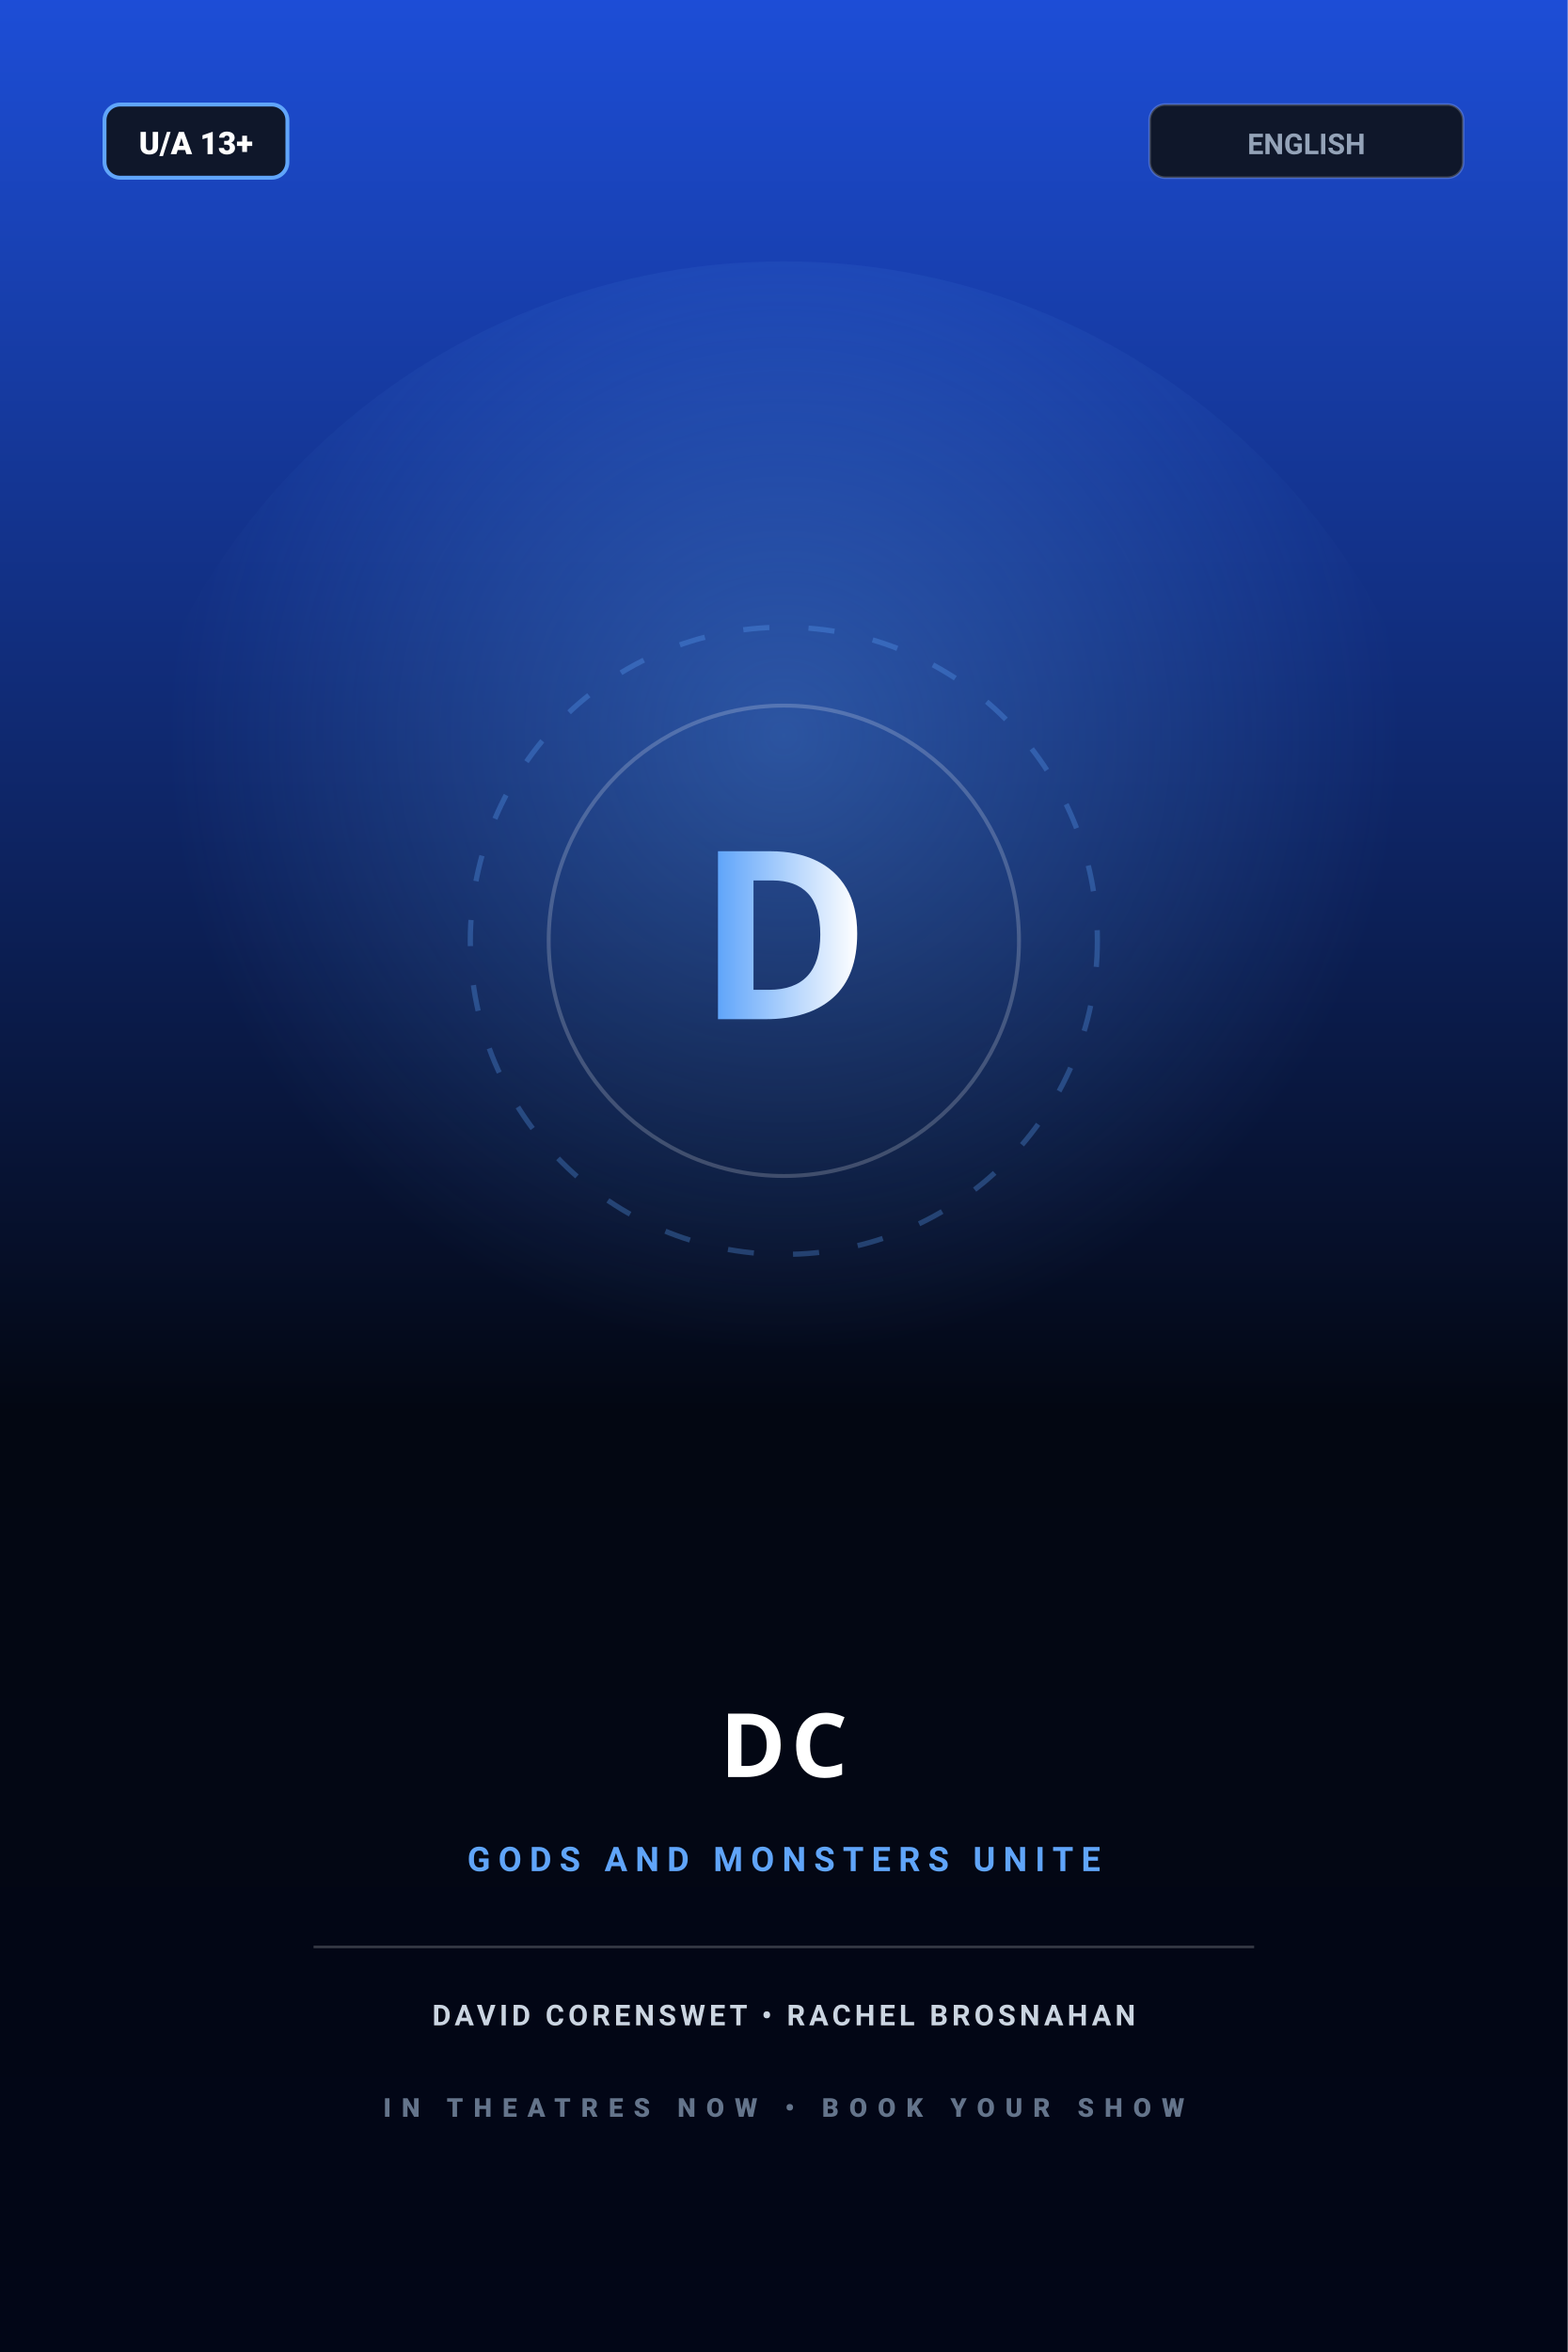
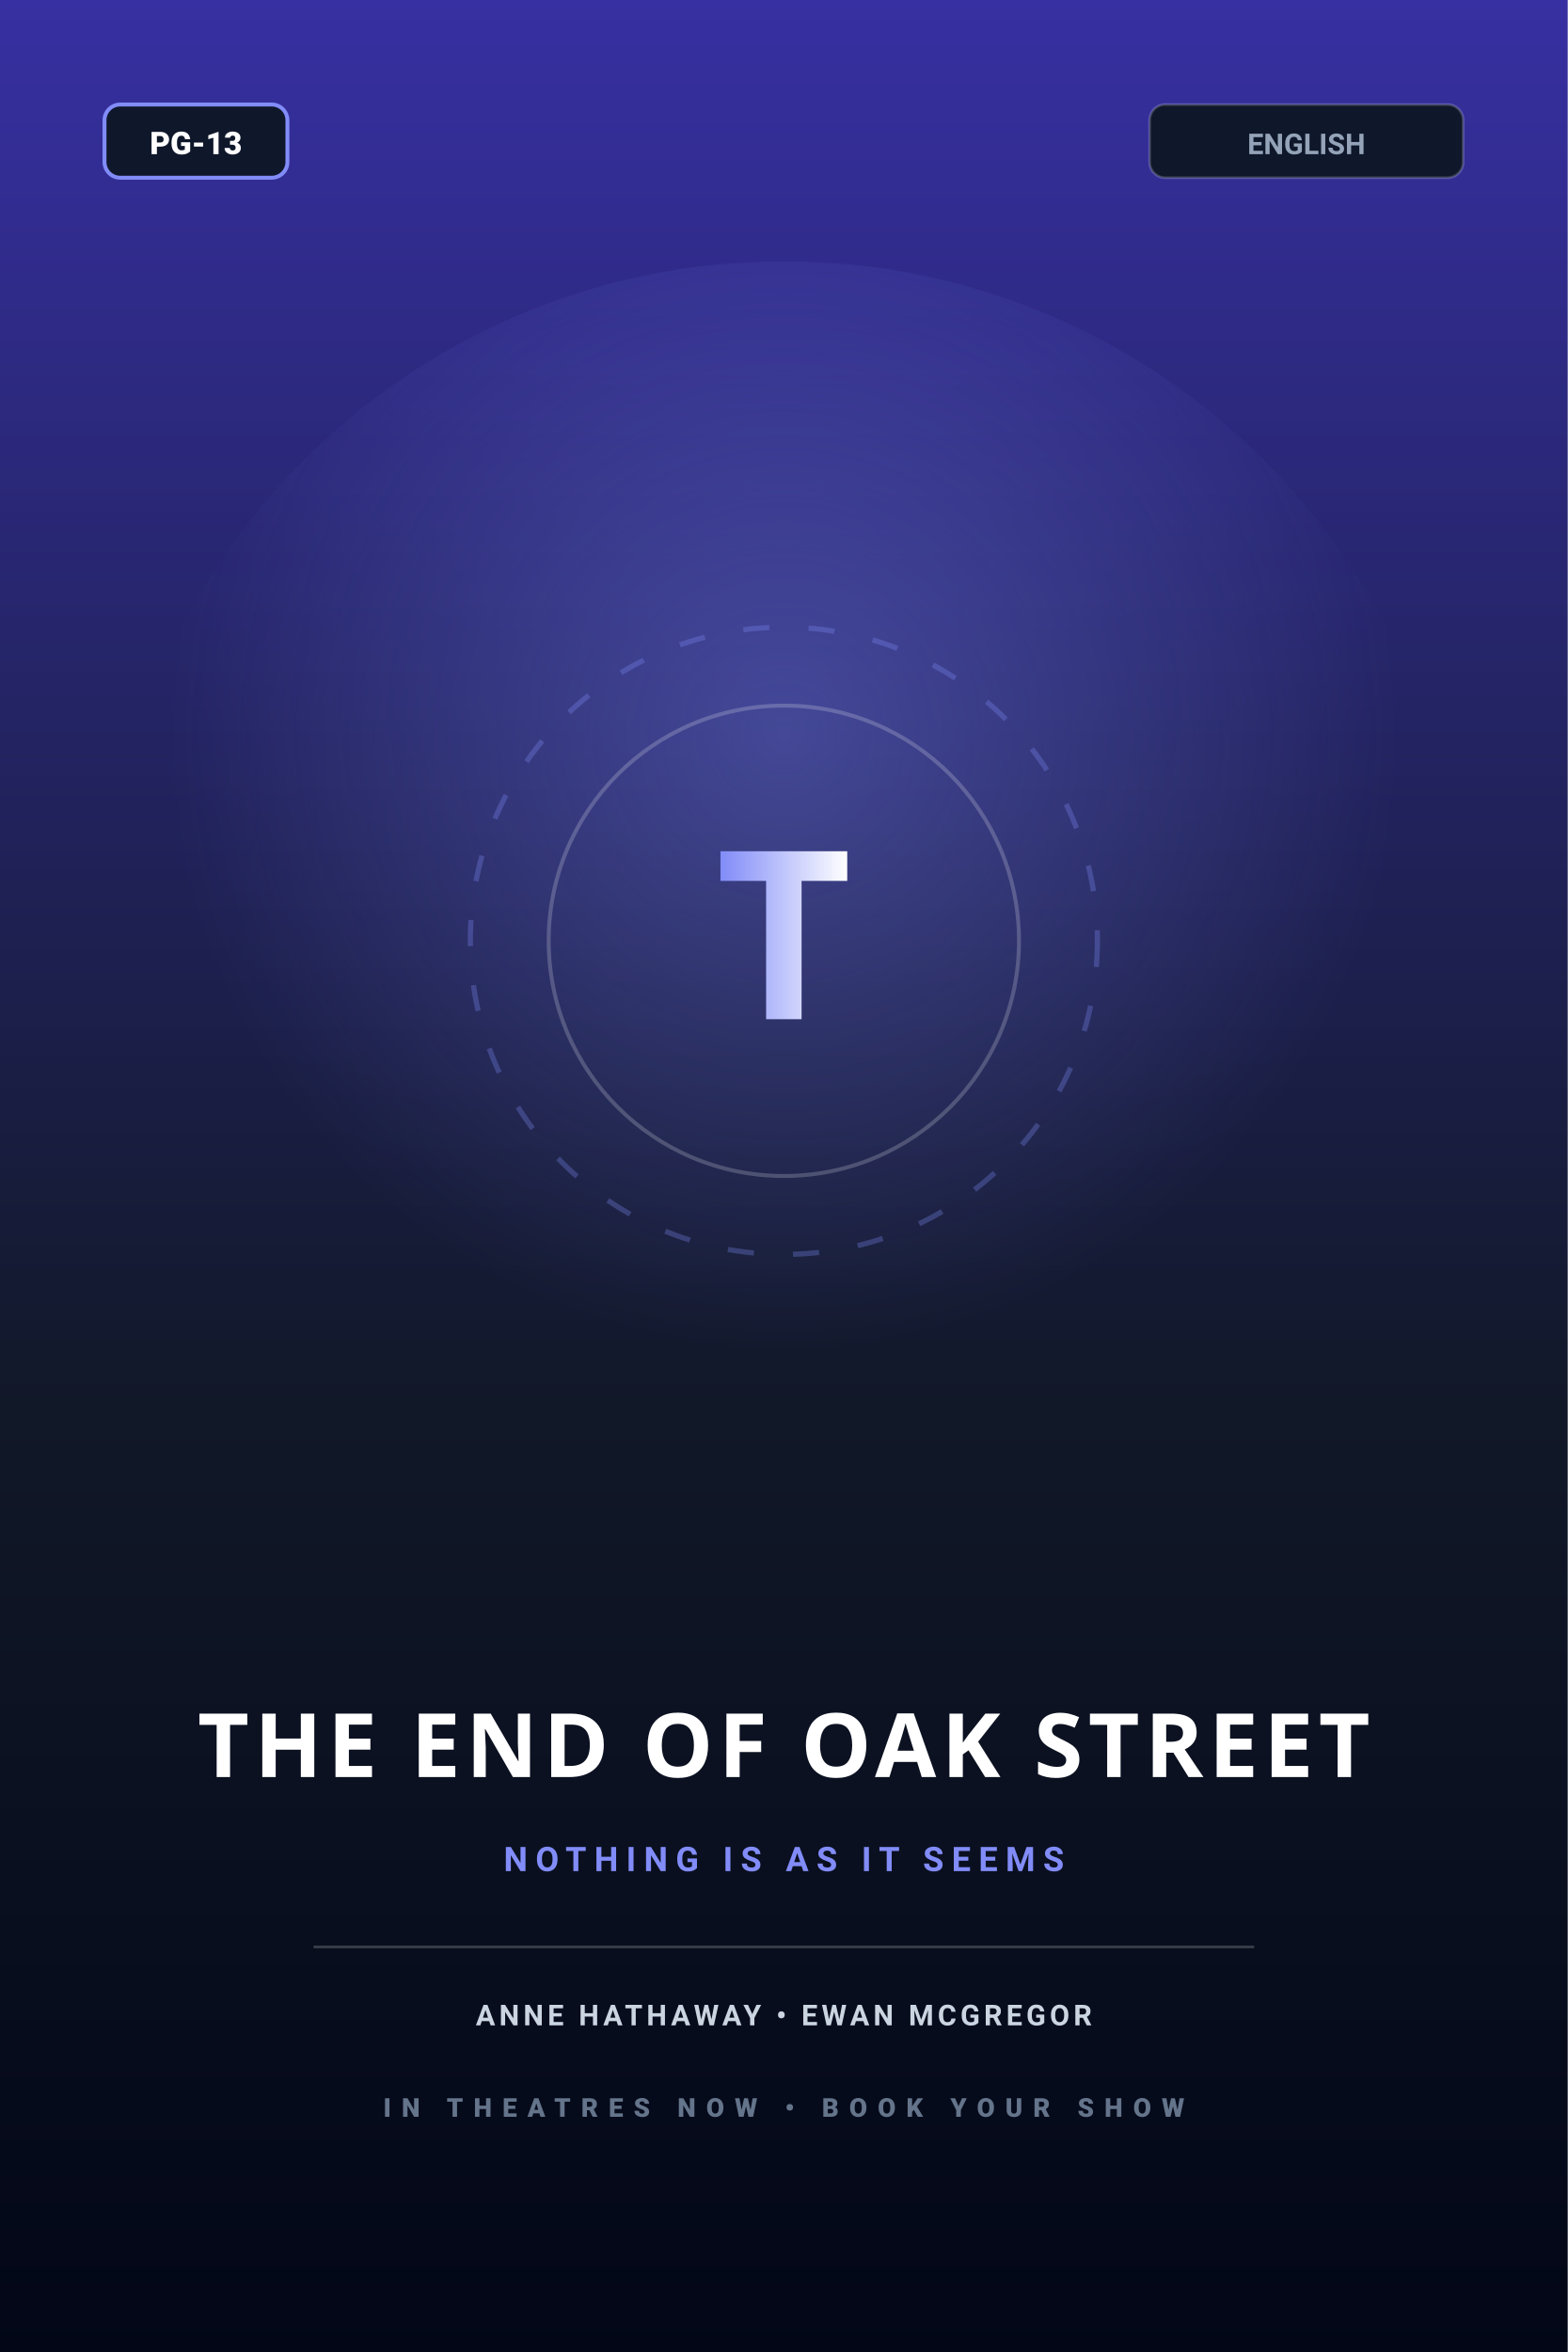
<svg xmlns="http://www.w3.org/2000/svg" viewBox="0 0 600 900" width="600" height="900">
  <defs>
    <linearGradient id="bg" x1="0%" y1="0%" x2="0%" y2="100%">
-       <stop offset="0%" stop-color="#1d4ed8" />
-       <stop offset="60%" stop-color="#030712" />
+       <stop offset="0%" stop-color="#3730a3" />
+       <stop offset="60%" stop-color="#111827" />
      <stop offset="100%" stop-color="#020617" />
    </linearGradient>
    <linearGradient id="accentG" x1="0%" y1="0%" x2="100%" y2="0%">
-       <stop offset="0%" stop-color="#60a5fa" />
+       <stop offset="0%" stop-color="#818cf8" />
      <stop offset="100%" stop-color="#ffffff" />
    </linearGradient>
    <radialGradient id="glow" cx="50%" cy="35%" r="45%">
-       <stop offset="0%" stop-color="#60a5fa" stop-opacity="0.35" />
-       <stop offset="100%" stop-color="#60a5fa" stop-opacity="0" />
+       <stop offset="0%" stop-color="#818cf8" stop-opacity="0.35" />
+       <stop offset="100%" stop-color="#818cf8" stop-opacity="0" />
    </radialGradient>
  </defs>
  <rect width="600" height="900" fill="url(#bg)" />
  <circle cx="300" cy="360" r="260" fill="url(#glow)" />
-   <rect x="40" y="40" width="70" height="28" rx="6" fill="#0f172a" stroke="#60a5fa" stroke-width="1.5" />
-   <text x="75" y="59" font-family="'Segoe UI', Roboto, sans-serif" font-size="12" font-weight="800" fill="#ffffff" text-anchor="middle">U/A 13+</text>
+   <rect x="40" y="40" width="70" height="28" rx="6" fill="#0f172a" stroke="#818cf8" stroke-width="1.5" />
+   <text x="75" y="59" font-family="'Segoe UI', Roboto, sans-serif" font-size="12" font-weight="800" fill="#ffffff" text-anchor="middle">PG-13</text>
  <rect x="440" y="40" width="120" height="28" rx="6" fill="#0f172a" stroke="rgba(255,255,255,0.2)" stroke-width="1" />
  <text x="500" y="59" font-family="'Segoe UI', Roboto, sans-serif" font-size="11" font-weight="700" fill="#94a3b8" text-anchor="middle">ENGLISH</text>
  <g transform="translate(300, 360)">
-     <circle r="120" fill="none" stroke="#60a5fa" stroke-width="2" stroke-opacity="0.3" stroke-dasharray="10 15" />
+     <circle r="120" fill="none" stroke="#818cf8" stroke-width="2" stroke-opacity="0.3" stroke-dasharray="10 15" />
    <circle r="90" fill="none" stroke="#ffffff" stroke-width="1.5" stroke-opacity="0.2" />
-     <text y="30" font-family="'Impact', 'Segoe UI', sans-serif" font-size="90" font-weight="900" fill="url(#accentG)" text-anchor="middle" letter-spacing="4">D</text>
+     <text y="30" font-family="'Impact', 'Segoe UI', sans-serif" font-size="90" font-weight="900" fill="url(#accentG)" text-anchor="middle" letter-spacing="4">T</text>
  </g>
  <g transform="translate(300, 680)">
-     <text y="0" font-family="'Impact', 'Arial Black', sans-serif" font-size="34" font-weight="900" fill="#ffffff" text-anchor="middle" letter-spacing="2">DC</text>
-     <text y="36" font-family="'Segoe UI', Roboto, sans-serif" font-size="13" font-weight="700" fill="#60a5fa" text-anchor="middle" letter-spacing="3">GODS AND MONSTERS UNITE</text>
+     <text y="0" font-family="'Impact', 'Arial Black', sans-serif" font-size="34" font-weight="900" fill="#ffffff" text-anchor="middle" letter-spacing="2">THE END OF OAK STREET</text>
+     <text y="36" font-family="'Segoe UI', Roboto, sans-serif" font-size="13" font-weight="700" fill="#818cf8" text-anchor="middle" letter-spacing="3">NOTHING IS AS IT SEEMS</text>
    <line x1="-180" y1="65" x2="180" y2="65" stroke="rgba(255,255,255,0.2)" stroke-width="1" />
-     <text y="95" font-family="'Segoe UI', Roboto, sans-serif" font-size="11" font-weight="600" fill="#cbd5e1" text-anchor="middle" letter-spacing="1.5">DAVID CORENSWET • RACHEL BROSNAHAN</text>
+     <text y="95" font-family="'Segoe UI', Roboto, sans-serif" font-size="11" font-weight="600" fill="#cbd5e1" text-anchor="middle" letter-spacing="1.5">ANNE HATHAWAY • EWAN MCGREGOR</text>
    <text y="130" font-family="'Segoe UI', Roboto, sans-serif" font-size="10" font-weight="800" fill="#64748b" text-anchor="middle" letter-spacing="4">IN THEATRES NOW • BOOK YOUR SHOW</text>
  </g>
</svg>
